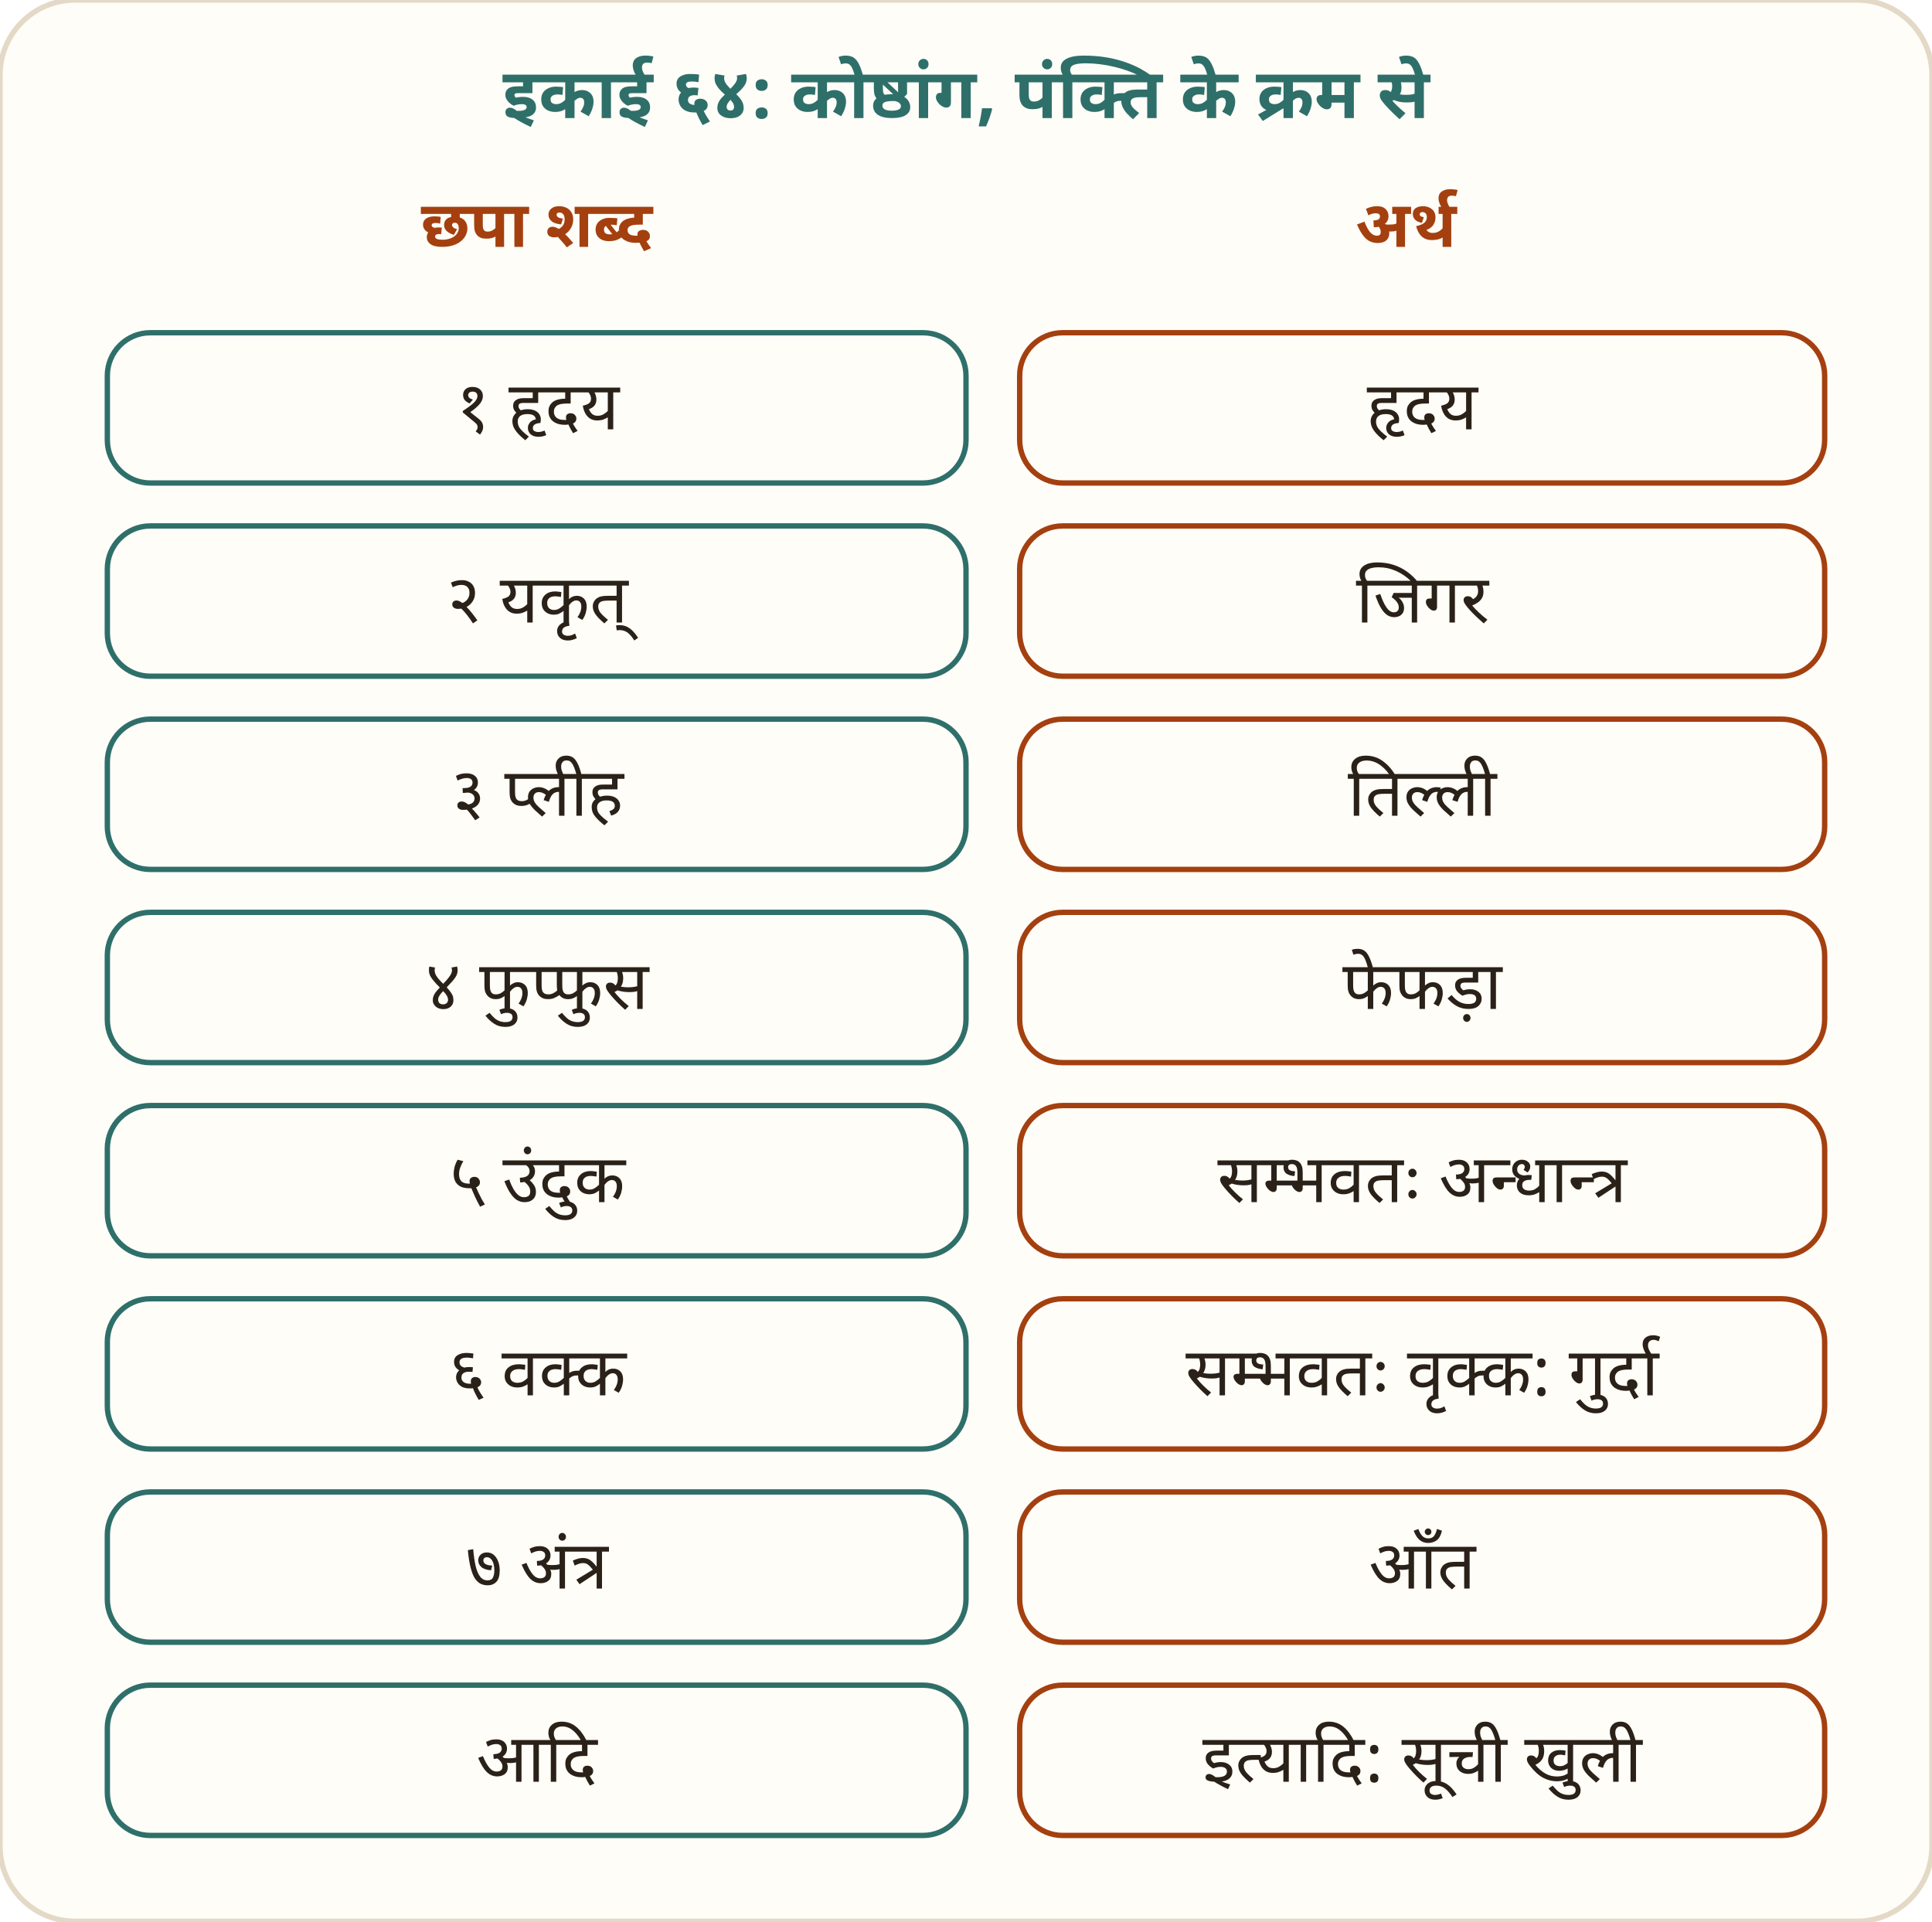
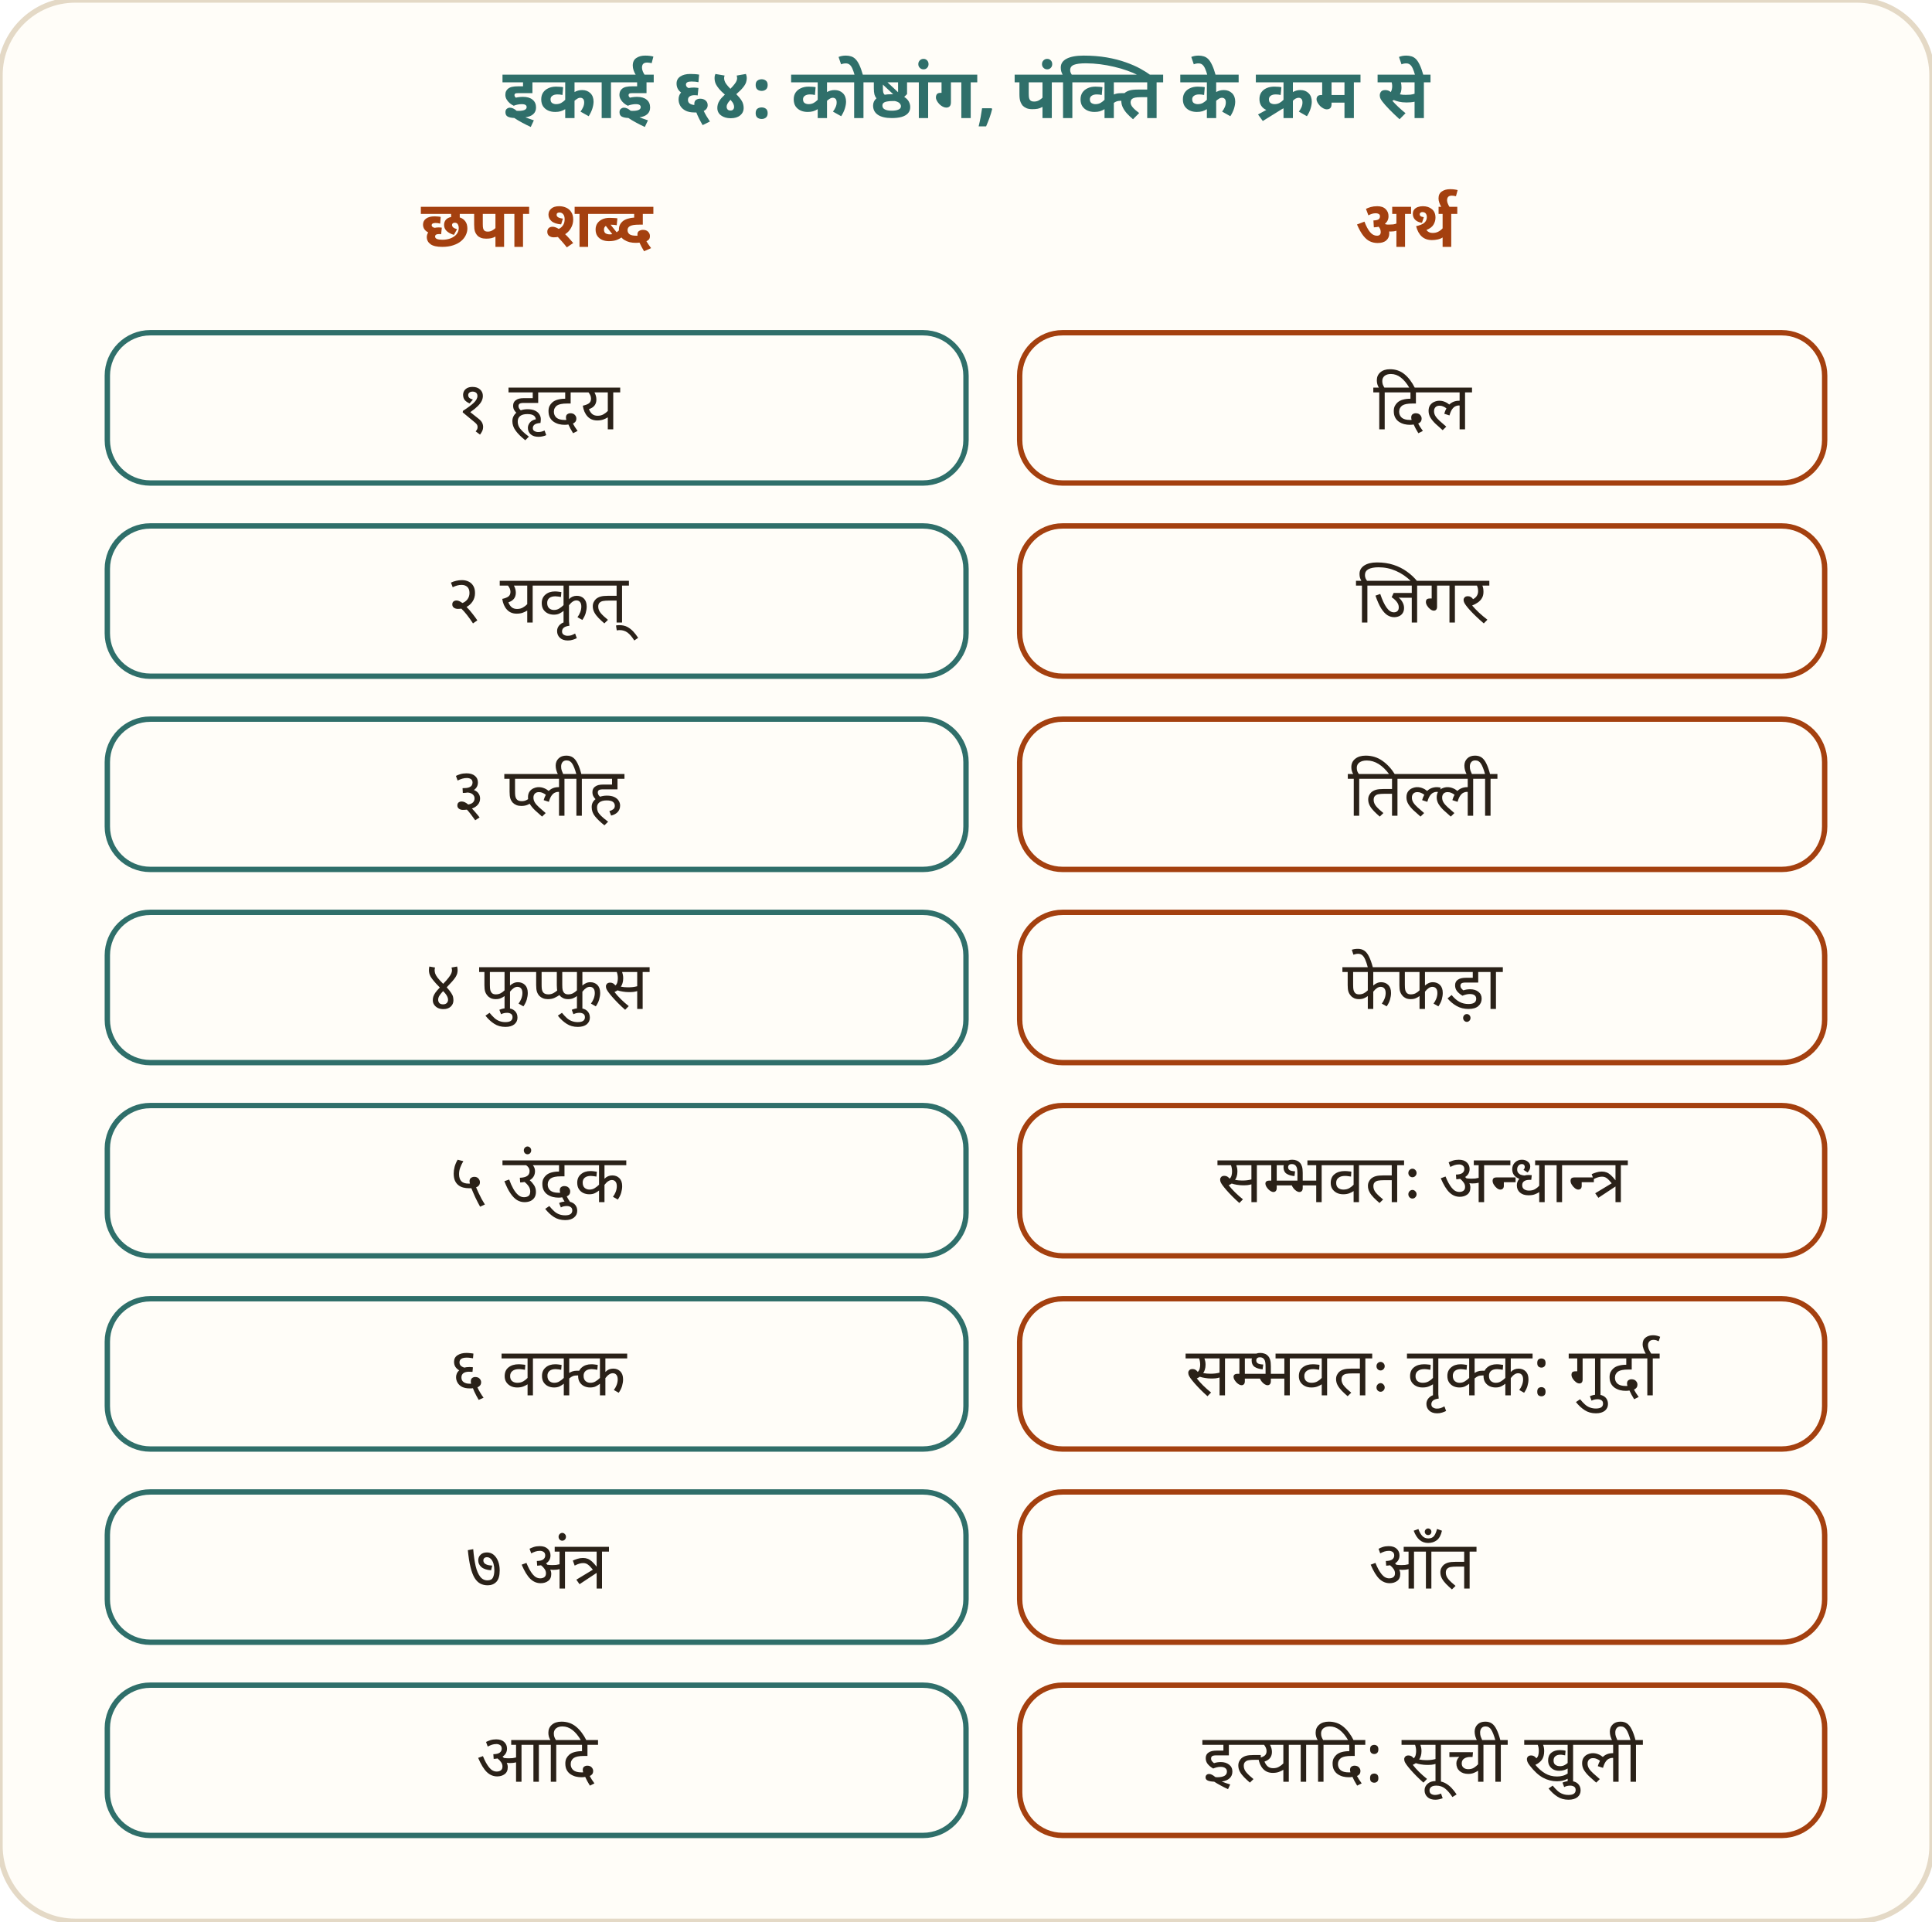
<svg xmlns="http://www.w3.org/2000/svg" viewBox="0 0 360 358" role="img">
  <rect width="360" height="358" rx="14" fill="#fffdf8" stroke="#e4d9c6" />
  <text x="180" y="22" font-family="'Noto Sans Devanagari','Mukta','Nirmala UI','Mangal',sans-serif" font-size="13" font-weight="700" fill="#2f6f6a" text-anchor="middle">इकाई ६४: कोष्ठांग, पंक्ति के क्रम से</text>
  <text x="100" y="46" font-family="'Noto Sans Devanagari','Mukta','Nirmala UI','Mangal',sans-serif" font-size="12" font-weight="700" fill="#a4400f" text-anchor="middle">छपा शब्द</text>
  <text x="262" y="46" font-family="'Noto Sans Devanagari','Mukta','Nirmala UI','Mangal',sans-serif" font-size="12" font-weight="700" fill="#a4400f" text-anchor="middle">अर्थ</text>
  <rect x="20" y="62" width="160" height="28" rx="8" fill="#fffdf8" stroke="#2f6f6a" />
  <text x="100.0" y="80.0" font-family="'Noto Sans Devanagari','Mukta','Nirmala UI','Mangal',sans-serif" font-size="12.5" font-weight="500" fill="#2a2118" text-anchor="middle">१ हृदय</text>
  <rect x="190" y="62" width="150" height="28" rx="8" fill="#fffdf8" stroke="#a4400f" />
-   <text x="265.0" y="80.0" font-family="'Noto Sans Devanagari','Mukta','Nirmala UI','Mangal',sans-serif" font-size="12.5" font-weight="500" fill="#2a2118" text-anchor="middle">हृदय</text>
+   <text x="265.0" y="80.0" font-family="'Noto Sans Devanagari','Mukta','Nirmala UI','Mangal',sans-serif" font-size="12.5" font-weight="500" fill="#2a2118" text-anchor="middle">दिल</text>
  <rect x="20" y="98" width="160" height="28" rx="8" fill="#fffdf8" stroke="#2f6f6a" />
  <text x="100.0" y="116.0" font-family="'Noto Sans Devanagari','Mukta','Nirmala UI','Mangal',sans-serif" font-size="12.5" font-weight="500" fill="#2a2118" text-anchor="middle">२ यकृत्</text>
  <rect x="190" y="98" width="150" height="28" rx="8" fill="#fffdf8" stroke="#a4400f" />
  <text x="265.0" y="116.0" font-family="'Noto Sans Devanagari','Mukta','Nirmala UI','Mangal',sans-serif" font-size="12.5" font-weight="500" fill="#2a2118" text-anchor="middle">जिगर</text>
  <rect x="20" y="134" width="160" height="28" rx="8" fill="#fffdf8" stroke="#2f6f6a" />
  <text x="100.0" y="152.0" font-family="'Noto Sans Devanagari','Mukta','Nirmala UI','Mangal',sans-serif" font-size="12.5" font-weight="500" fill="#2a2118" text-anchor="middle">३ प्लीह</text>
  <rect x="190" y="134" width="150" height="28" rx="8" fill="#fffdf8" stroke="#a4400f" />
  <text x="265.0" y="152.0" font-family="'Noto Sans Devanagari','Mukta','Nirmala UI','Mangal',sans-serif" font-size="12.5" font-weight="500" fill="#2a2118" text-anchor="middle">तिल्ली</text>
  <rect x="20" y="170" width="160" height="28" rx="8" fill="#fffdf8" stroke="#2f6f6a" />
  <text x="100.0" y="188.0" font-family="'Noto Sans Devanagari','Mukta','Nirmala UI','Mangal',sans-serif" font-size="12.5" font-weight="500" fill="#2a2118" text-anchor="middle">४ फुप्फुस</text>
  <rect x="190" y="170" width="150" height="28" rx="8" fill="#fffdf8" stroke="#a4400f" />
  <text x="265.0" y="188.0" font-family="'Noto Sans Devanagari','Mukta','Nirmala UI','Mangal',sans-serif" font-size="12.5" font-weight="500" fill="#2a2118" text-anchor="middle">फेफड़ा</text>
  <rect x="20" y="206" width="160" height="28" rx="8" fill="#fffdf8" stroke="#2f6f6a" />
  <text x="100.0" y="224.0" font-family="'Noto Sans Devanagari','Mukta','Nirmala UI','Mangal',sans-serif" font-size="12.5" font-weight="500" fill="#2a2118" text-anchor="middle">५ उंदुक</text>
  <rect x="190" y="206" width="150" height="28" rx="8" fill="#fffdf8" stroke="#a4400f" />
  <text x="265.0" y="224.0" font-family="'Noto Sans Devanagari','Mukta','Nirmala UI','Mangal',sans-serif" font-size="12.5" font-weight="500" fill="#2a2118" text-anchor="middle">सम्भवतः अन्धान्त्र</text>
  <rect x="20" y="242" width="160" height="28" rx="8" fill="#fffdf8" stroke="#2f6f6a" />
  <text x="100.0" y="260.0" font-family="'Noto Sans Devanagari','Mukta','Nirmala UI','Mangal',sans-serif" font-size="12.5" font-weight="500" fill="#2a2118" text-anchor="middle">६ वक्क</text>
  <rect x="190" y="242" width="150" height="28" rx="8" fill="#fffdf8" stroke="#a4400f" />
  <text x="265.0" y="260.0" font-family="'Noto Sans Devanagari','Mukta','Nirmala UI','Mangal',sans-serif" font-size="12.5" font-weight="500" fill="#2a2118" text-anchor="middle">सम्भवतः वृक्क: गुर्दा</text>
  <rect x="20" y="278" width="160" height="28" rx="8" fill="#fffdf8" stroke="#2f6f6a" />
  <text x="100.0" y="296.0" font-family="'Noto Sans Devanagari','Mukta','Nirmala UI','Mangal',sans-serif" font-size="12.5" font-weight="500" fill="#2a2118" text-anchor="middle">७ अंत्र</text>
  <rect x="190" y="278" width="150" height="28" rx="8" fill="#fffdf8" stroke="#a4400f" />
  <text x="265.0" y="296.0" font-family="'Noto Sans Devanagari','Mukta','Nirmala UI','Mangal',sans-serif" font-size="12.5" font-weight="500" fill="#2a2118" text-anchor="middle">आँत</text>
  <rect x="20" y="314" width="160" height="28" rx="8" fill="#fffdf8" stroke="#2f6f6a" />
  <text x="100.0" y="332.0" font-family="'Noto Sans Devanagari','Mukta','Nirmala UI','Mangal',sans-serif" font-size="12.5" font-weight="500" fill="#2a2118" text-anchor="middle">आदि</text>
  <rect x="190" y="314" width="150" height="28" rx="8" fill="#fffdf8" stroke="#a4400f" />
  <text x="265.0" y="332.0" font-family="'Noto Sans Devanagari','Mukta','Nirmala UI','Mangal',sans-serif" font-size="12.5" font-weight="500" fill="#2a2118" text-anchor="middle">इत्यादि: सूची खुली</text>
</svg>
